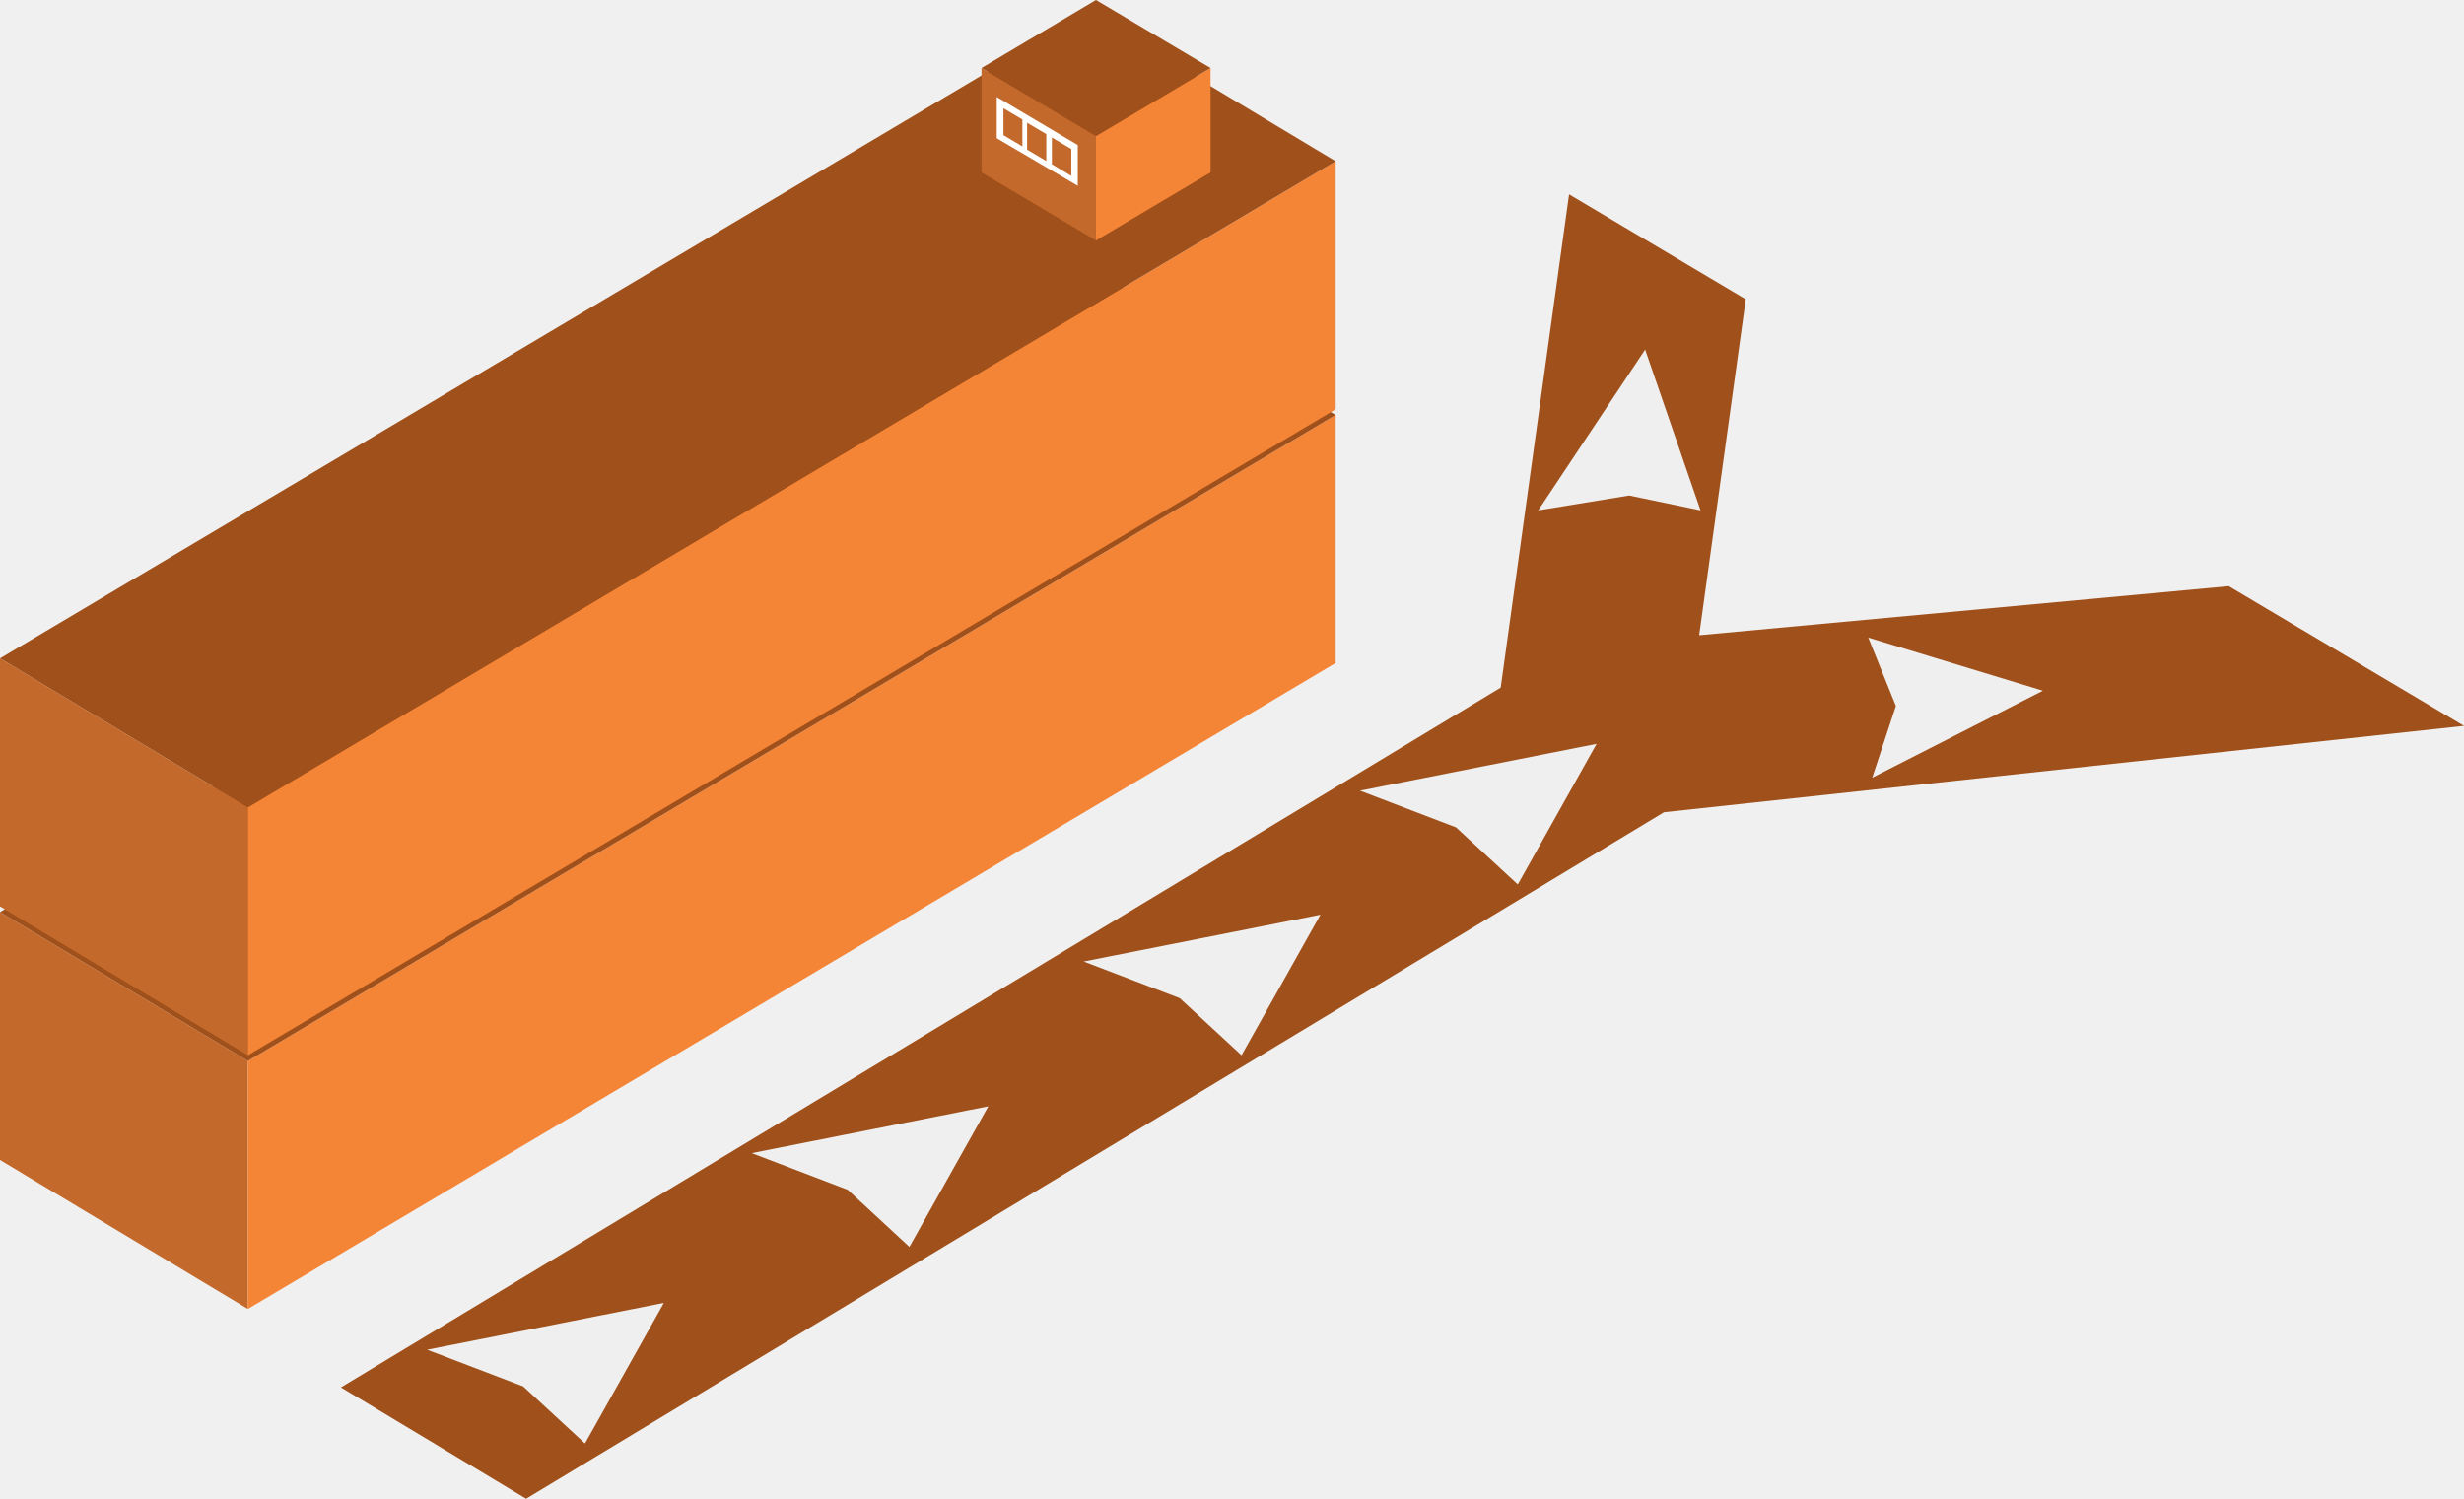
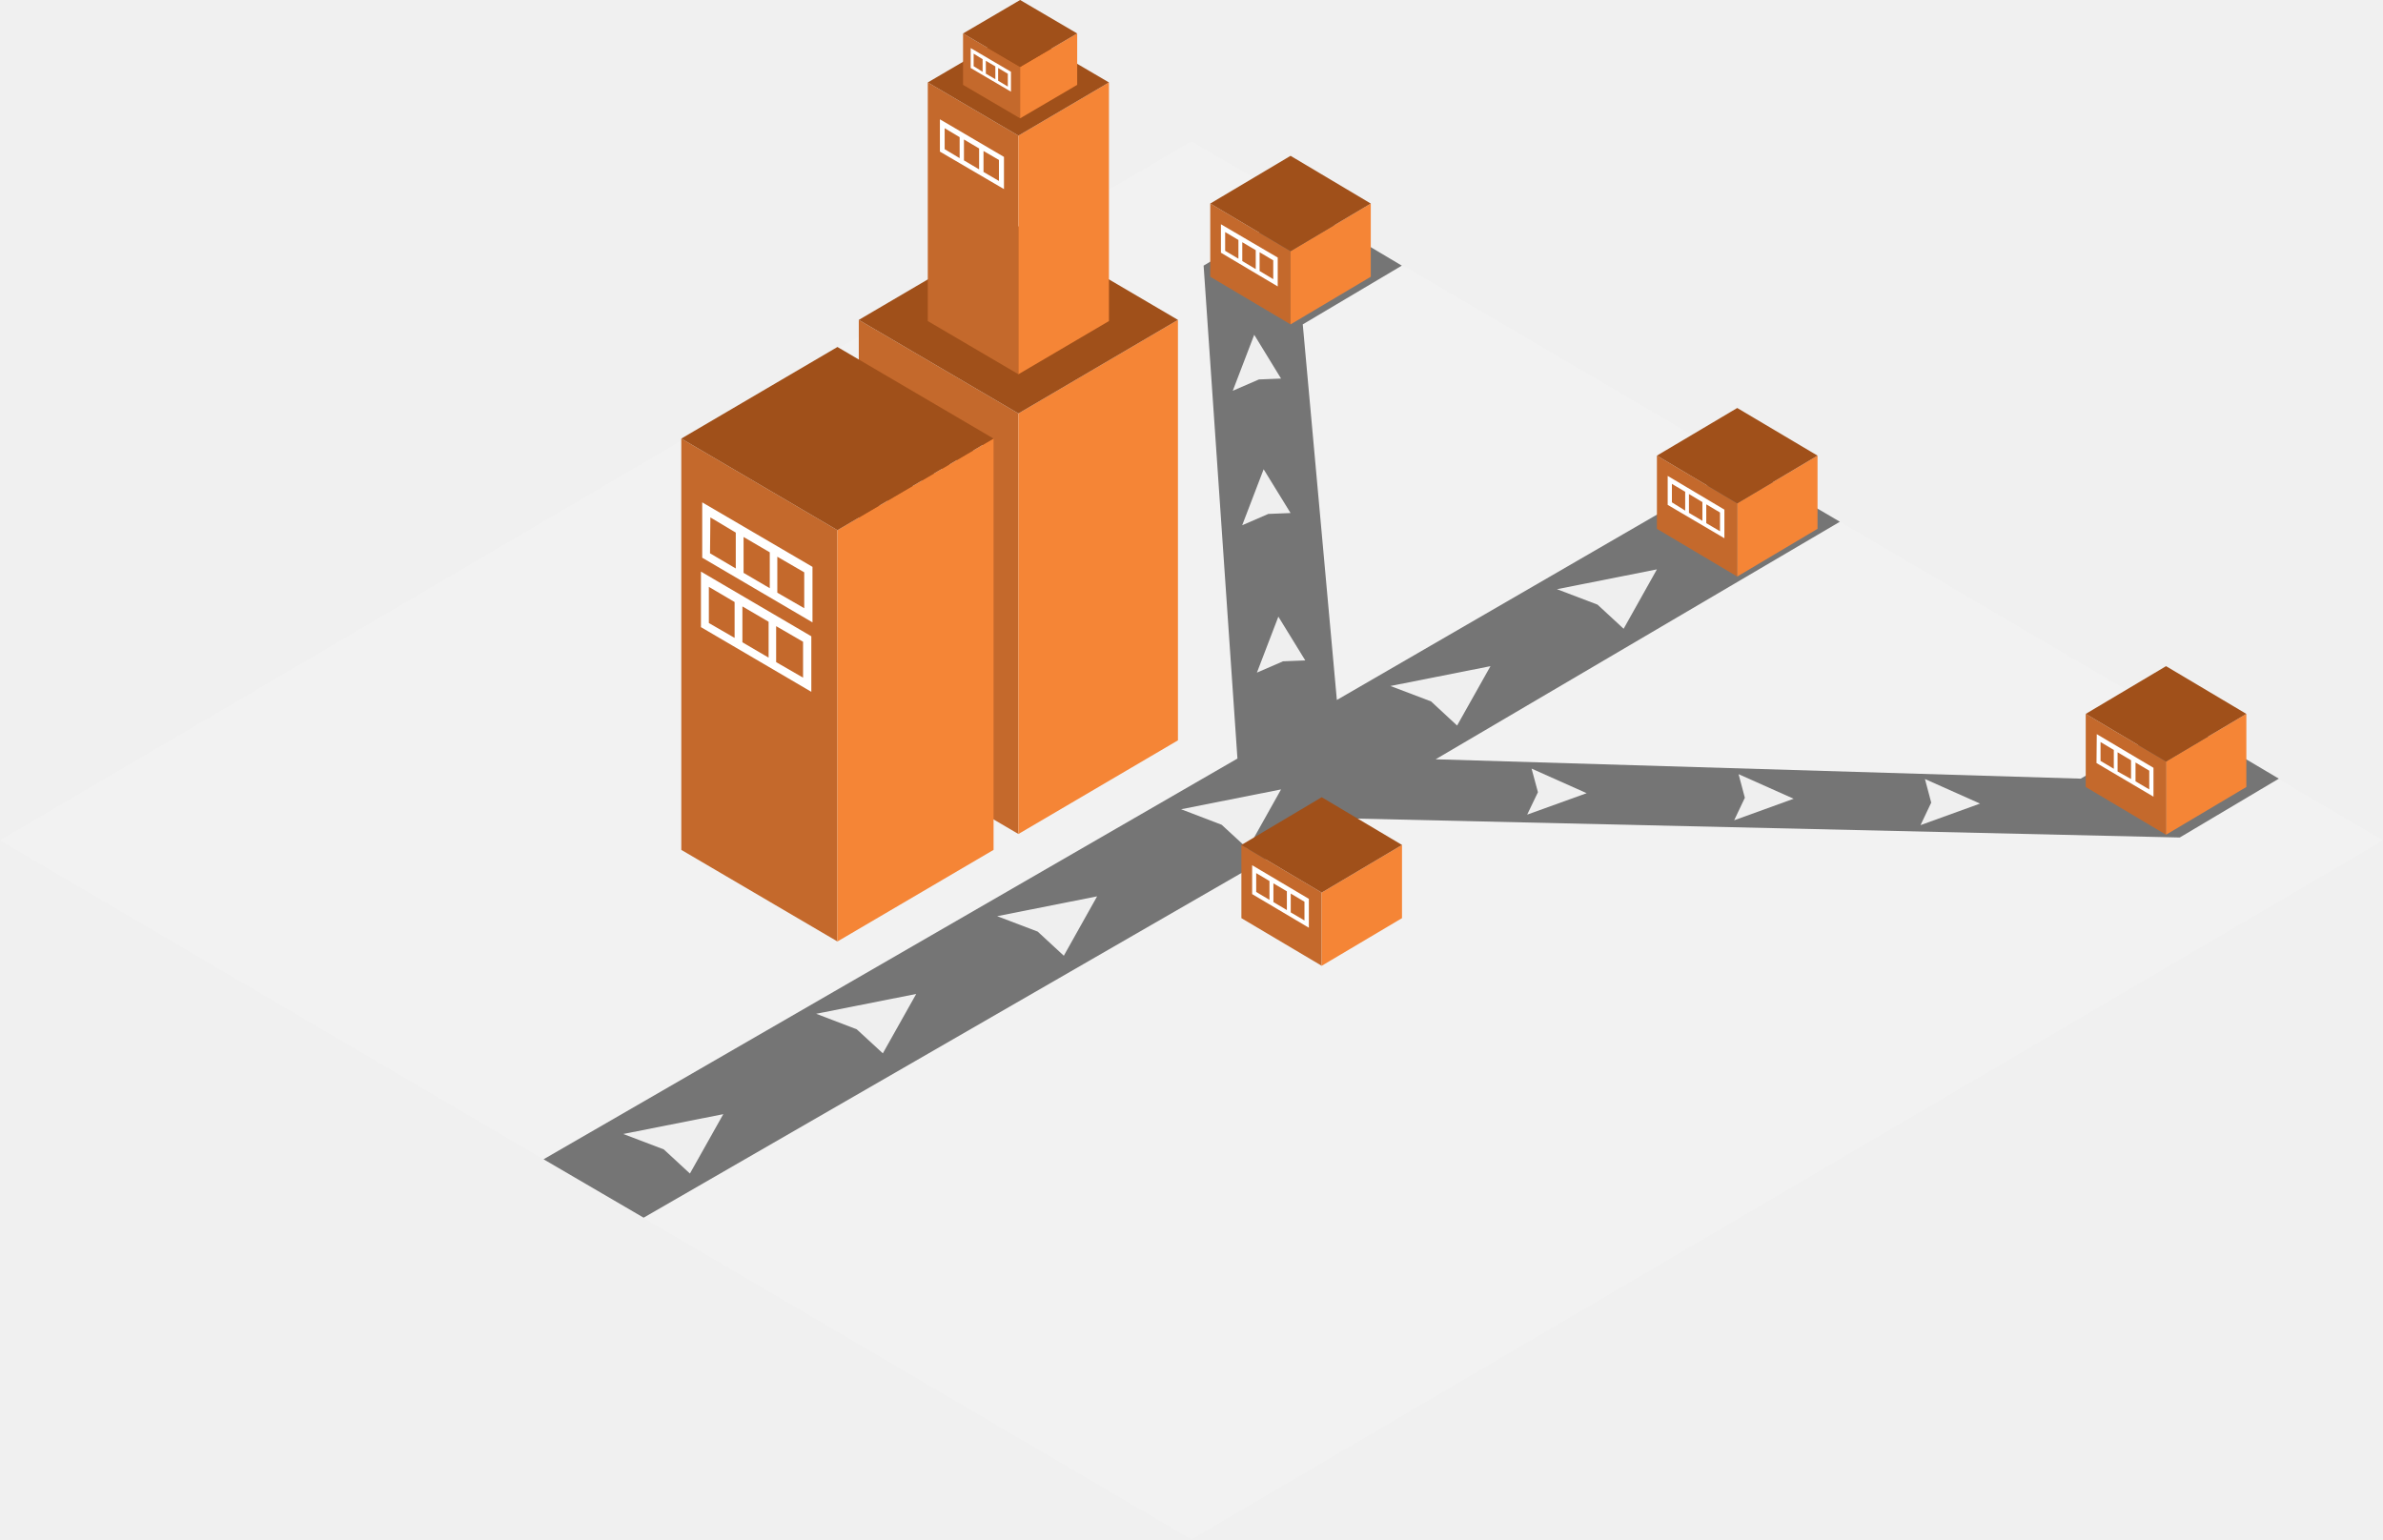
- <svg xmlns="http://www.w3.org/2000/svg" viewBox="0 0 198.9 120.99">
+ <svg xmlns="http://www.w3.org/2000/svg" viewBox="0 0 265.58 171.6">
  <defs>
-     <style>.a{fill:#a0501a;}.b{fill:#efefef;}.c{fill:#c4692c;}.d{fill:#f58536;}.e{fill:#fff;}</style>
+     <style>.a{fill:#f2f2f2;}.b{fill:#757575;}.c{fill:#c4692c;}.d{fill:#f58536;}.e{fill:#a0501a;}.f{fill:#fff;}.g{fill:#efefef;}</style>
  </defs>
-   <polygon class="a" points="198.9 58.6 179.91 47.32 137.16 51.28 140.92 24.16 126.66 15.69 121.14 55.51 27.52 112 42.47 120.99 134.32 65.57 198.9 58.6" />
-   <polygon class="b" points="34.48 108.96 53.59 105.18 47.22 116.53 42.23 111.92 34.48 108.96" />
-   <polygon class="b" points="60.68 93.09 79.78 89.31 73.41 100.66 68.43 96.05 60.68 93.09" />
-   <polygon class="b" points="87.48 77.62 106.59 73.84 100.22 85.19 95.23 80.58 87.48 77.62" />
-   <polygon class="c" points="20.01 105.67 0 93.64 0 73.63 20.01 85.65 20.01 105.67" />
-   <polygon class="d" points="20.01 105.67 107.82 53.52 107.82 33.5 20.01 85.65 20.01 105.67" />
-   <polygon class="a" points="87.81 21.48 0 73.63 20.01 85.65 107.82 33.5 87.81 21.48" />
-   <polygon class="b" points="109.78 63.83 128.88 60.05 122.52 71.4 117.53 66.79 109.78 63.83" />
-   <polygon class="b" points="124.17 41.2 132.8 28.22 137.27 41.2 131.51 40 124.17 41.2" />
-   <polygon class="b" points="150.81 51.47 164.91 55.76 151.13 62.78 153.04 56.99 150.81 51.47" />
-   <polygon class="c" points="20.01 85.19 0 73.17 0 53.15 20.01 65.17 20.01 85.19" />
-   <polygon class="d" points="20.01 85.19 107.82 33.04 107.82 13.02 20.01 65.17 20.01 85.19" />
-   <polygon class="a" points="87.81 1 0 53.15 20.01 65.17 107.82 13.02 87.81 1" />
-   <polygon class="c" points="88.47 19.41 79.23 13.92 79.23 5.49 88.47 10.98 88.47 19.41" />
-   <polygon class="d" points="88.47 19.41 97.72 13.92 97.72 5.49 88.47 10.98 88.47 19.41" />
-   <polygon class="a" points="88.47 0 79.23 5.49 88.47 10.98 97.72 5.49 88.47 0" />
-   <path class="e" d="M80.46,11.16,87,15V11.71L80.46,7.83Zm4.45-.06,1.57.93V14.2l-1.57-.94Zm-2-1.19,1.55.92V13l-1.55-.92ZM81,8.74l1.53.91v2.17L81,10.91Z" />
+   <polygon class="a" points="132.79 15.76 0 93.68 132.79 171.6 265.58 93.68 132.79 15.76" />
+   <polygon class="b" points="242.93 80.25 231.89 86.8 160 84.64 205.05 58.16 194.24 51.82 148.99 78.03 145.19 36.16 136.8 31.18 145.19 36.16 156.23 29.61 145.19 23.05 134.14 29.61 134.14 29.61 137.91 84.56 60.58 129.23 71.73 135.74 148.96 91.2 242.93 93.36 253.97 86.8 242.93 80.25" />
+   <polygon class="c" points="143.83 36.16 134.88 30.85 134.88 22.69 143.83 28 143.83 36.16" />
+   <polygon class="d" points="143.83 36.16 152.77 30.85 152.77 22.69 143.83 28 143.83 36.16" />
+   <polygon class="e" points="143.83 17.37 134.88 22.69 143.83 28 152.77 22.69 143.83 17.37" />
+   <path class="f" d="M136.07,28.17l6.33,3.76V28.71L136.07,25Zm4.31-.05,1.52.9v2.1l-1.52-.91ZM138.45,27l1.5.89V30l-1.5-.9Zm-1.91-1.13,1.48.88v2.09l-1.48-.88Z" />
+   <polygon class="c" points="241.4 93.05 232.45 87.73 232.45 79.58 241.4 84.89 241.4 93.05" />
+   <polygon class="d" points="241.4 93.05 250.35 87.73 250.35 79.58 241.4 84.89 241.4 93.05" />
+   <polygon class="e" points="241.4 74.26 232.45 79.58 241.4 84.89 250.35 79.58 241.4 74.26" />
+   <path class="f" d="M233.65,85.06,240,88.81V85.59l-6.32-3.75ZM238,85l1.53.91V88L238,87.1ZM236,83.86l1.5.89v2.09L236,86Zm-1.9-1.14,1.48.88v2.1l-1.48-.88Z" />
+   <polygon class="c" points="193.61 64.27 184.66 58.95 184.66 50.79 193.61 56.11 193.61 64.27" />
+   <polygon class="d" points="193.61 64.27 202.56 58.95 202.56 50.79 193.61 56.11 193.61 64.27" />
+   <polygon class="e" points="193.61 45.48 184.66 50.79 193.61 56.11 202.56 50.79 193.61 45.48" />
+   <path class="f" d="M185.86,56.28,192.18,60V56.81l-6.32-3.76Zm4.3-.06,1.53.91v2.09l-1.53-.9Zm-1.93-1.15,1.5.9v2.09l-1.5-.89Zm-1.9-1.13,1.48.88v2.1L186.33,56Z" />
+   <polygon class="g" points="69.46 126.41 80.61 124.2 76.89 130.82 73.98 128.13 69.46 126.41" />
+   <polygon class="g" points="90.96 113.01 102.11 110.8 98.39 117.42 95.48 114.74 90.96 113.01" />
+   <polygon class="g" points="111.13 102.13 122.27 99.92 118.56 106.54 115.65 103.85 111.13 102.13" />
+   <polygon class="g" points="131.63 90.21 142.77 88 139.06 94.62 136.15 91.94 131.63 90.21" />
+   <polygon class="g" points="154.96 76.47 166.11 74.26 162.39 80.88 159.49 78.19 154.96 76.47" />
+   <polygon class="g" points="173.52 65.68 184.66 63.47 180.95 70.09 178.04 67.4 173.52 65.68" />
+   <polygon class="g" points="140.08 74.98 142.47 68.74 145.47 73.62 142.99 73.72 140.08 74.98" />
+   <polygon class="g" points="170.69 85.68 176.83 88.42 170.2 90.81 171.4 88.31 170.69 85.68" />
+   <polygon class="g" points="193.76 86.3 199.9 89.04 193.27 91.44 194.46 88.93 193.76 86.3" />
+   <polygon class="g" points="214.53 86.84 220.67 89.58 214.04 91.98 215.23 89.47 214.53 86.84" />
+   <polygon class="g" points="138.44 58.55 140.83 52.31 143.83 57.19 141.35 57.29 138.44 58.55" />
+   <polygon class="g" points="137.39 43.56 139.78 37.32 142.77 42.2 140.3 42.3 137.39 43.56" />
+   <polygon class="c" points="147.3 107.66 138.35 102.35 138.35 94.19 147.3 99.5 147.3 107.66" />
+   <polygon class="d" points="147.3 107.66 156.25 102.35 156.25 94.19 147.3 99.5 147.3 107.66" />
+   <polygon class="e" points="147.3 88.87 138.35 94.19 147.3 99.5 156.25 94.19 147.3 88.87" />
+   <path class="f" d="M139.55,99.67l6.32,3.75V100.2l-6.32-3.75Zm4.3-.06,1.53.91v2.09l-1.53-.9Zm-1.93-1.14,1.5.89v2.09l-1.5-.89ZM140,97.33l1.48.88v2.1L140,99.43Z" />
+   <polygon class="c" points="113.5 92.97 95.71 82.53 95.71 35.66 113.5 46.09 113.5 92.97" />
+   <path class="f" d="M98,57.15l12.58,7.37V58.19L98,50.81Zm8.56-.11,3,1.77v4.12l-3-1.78Zm-3.84-2.26,3,1.75v4.12l-3-1.75Zm-3.78-2.22,2.94,1.73V58.4l-2.94-1.72Z" />
+   <polygon class="d" points="113.5 92.97 131.28 82.53 131.28 35.66 113.5 46.09 113.5 92.97" />
+   <polygon class="e" points="113.5 25.22 95.71 35.66 113.5 46.09 131.28 35.66 113.5 25.22" />
+   <path class="f" d="M98.09,49.23l12.57,7.37V50.28L98.09,42.9Zm8.55-.11,3,1.78V55l-3-1.77Zm-3.84-2.25,3,1.75v4.11l-3-1.74ZM99,44.64,102,46.37v4.12L99,48.76Z" />
+   <polygon class="c" points="113.5 41.72 103.4 35.79 103.4 9.19 113.5 15.12 113.5 41.72" />
+   <polygon class="d" points="113.5 41.72 123.59 35.79 123.59 9.19 113.5 15.12 113.5 41.72" />
+   <polygon class="e" points="113.5 3.27 103.4 9.19 113.5 15.12 123.59 9.19 113.5 3.27" />
+   <path class="f" d="M104.75,16.9l7.14,4.18V17.49l-7.14-4.19Zm4.86-.07,1.72,1v2.34l-1.72-1Zm-2.18-1.28,1.69,1v2.33l-1.69-1Zm-2.15-1.26,1.67,1v2.34l-1.67-1Z" />
+   <polygon class="c" points="113.69 13.19 107.33 9.46 107.33 3.73 113.69 7.46 113.69 13.19" />
+   <polygon class="d" points="113.69 13.19 120.05 9.46 120.05 3.73 113.69 7.46 113.69 13.19" />
+   <polygon class="e" points="113.69 0 107.33 3.73 113.69 7.46 120.05 3.73 113.69 0" />
+   <path class="f" d="M108.18,7.58l4.49,2.64V8l-4.49-2.64Zm3.06,0,1.08.64V9.65L111.24,9Zm-1.37-.8,1.06.62V8.83l-1.06-.62Zm-1.36-.8,1,.62V8l-1-.62Z" />
+   <polygon class="c" points="93.33 104.95 75.93 94.74 75.93 48.89 93.33 59.1 93.33 104.95" />
+   <path class="f" d="M78.12,69.91l12.3,7.21V70.93l-12.3-7.21Zm8.38-.11,3,1.74v4l-3-1.73Zm-3.76-2.2,2.92,1.71v4l-2.92-1.71ZM79,65.42l2.87,1.69v4L79,69.45Z" />
+   <polygon class="d" points="93.33 104.95 110.73 94.74 110.73 48.89 93.33 59.1 93.33 104.95" />
+   <polygon class="e" points="93.33 38.68 75.93 48.89 93.33 59.1 110.73 48.89 93.33 38.68" />
+   <path class="f" d="M78.26,62.17l12.29,7.21V63.19L78.26,56Zm8.37-.11,3,1.74v4l-3-1.73Zm-3.76-2.2,2.92,1.71v4l-2.92-1.71Zm-3.7-2.18L82,59.37v4l-2.87-1.69Z" />
</svg>
